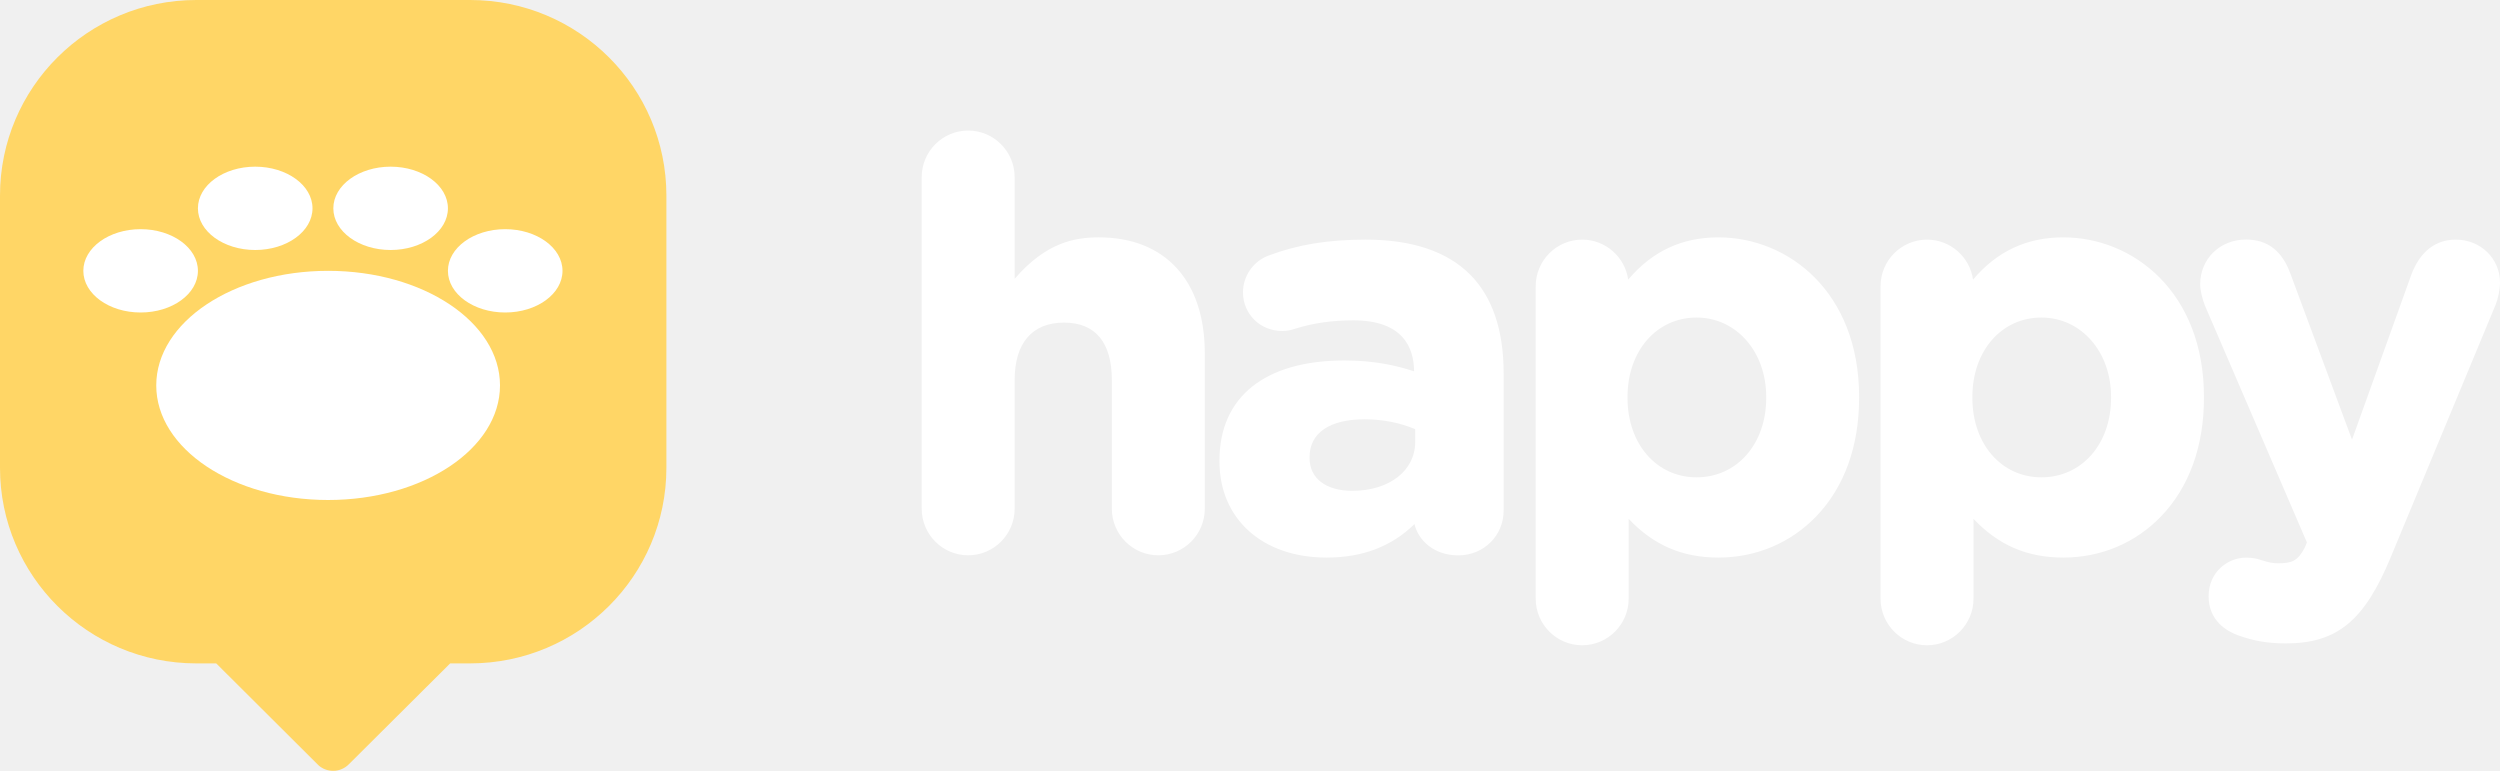
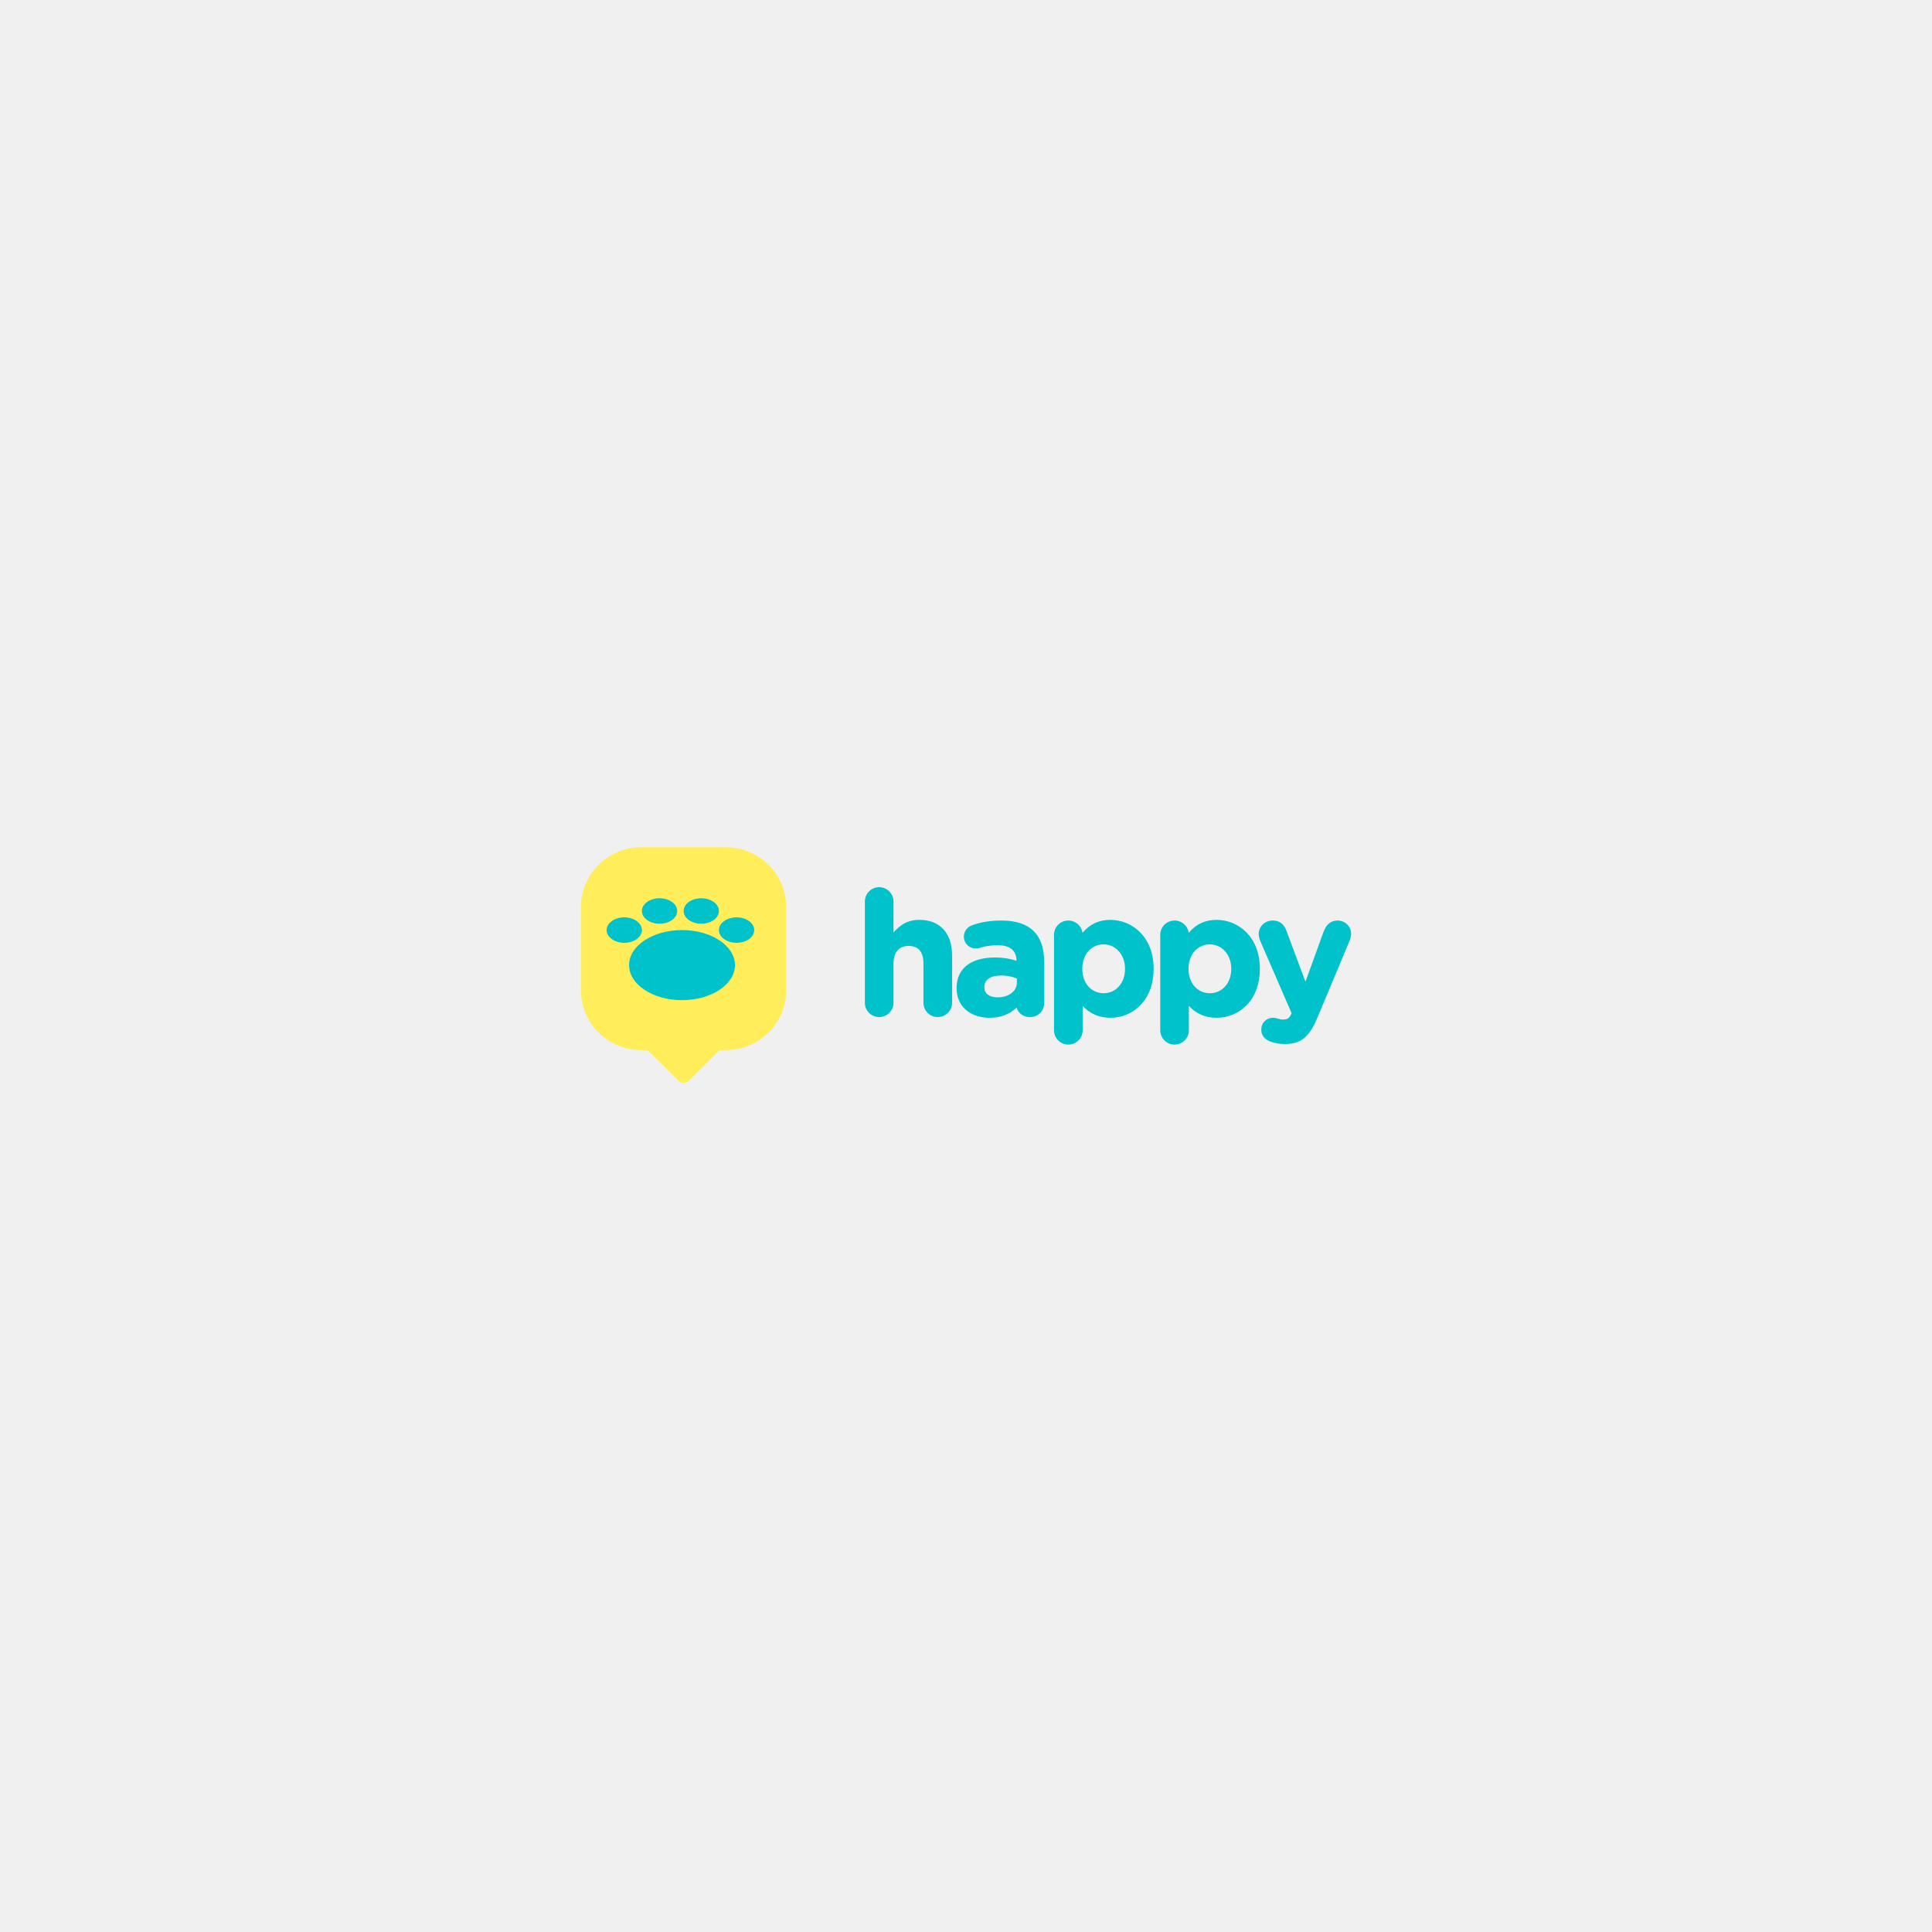
- <svg xmlns="http://www.w3.org/2000/svg" width="240" height="74" viewBox="0 0 240 74" fill="none">
-   <path fill-rule="evenodd" clip-rule="evenodd" d="M105.488 22.786C103.168 22.786 100.414 23.278 97.406 26.766V17.005C97.406 14.539 95.405 12.533 92.944 12.533C90.484 12.533 88.483 14.539 88.483 17.005V48.837C88.483 51.303 90.484 53.309 92.944 53.309C95.405 53.309 97.406 51.303 97.406 48.837V36.483C97.406 32.931 99.089 30.97 102.154 30.97C105.156 30.97 106.737 32.873 106.737 36.483V48.837C106.737 51.303 108.738 53.309 111.199 53.309C113.659 53.309 115.66 51.303 115.66 48.837V33.889C115.654 26.939 111.855 22.786 105.488 22.786ZM131.111 23.004C127.478 23.004 124.597 23.476 121.773 24.537C120.307 25.086 119.326 26.504 119.326 28.063C119.326 30.146 120.977 31.775 123.086 31.775C123.52 31.775 123.883 31.711 124.38 31.545C126.095 31.008 127.905 30.753 129.925 30.753C134.718 30.753 135.738 33.404 135.751 35.646C134.087 35.103 131.99 34.605 129.065 34.605C121.442 34.605 117.069 38.099 117.069 44.2V44.308C117.069 49.821 121.2 53.527 127.344 53.527C130.805 53.527 133.578 52.472 135.789 50.313C136.165 51.891 137.676 53.316 139.996 53.316C142.437 53.316 144.349 51.425 144.349 49.01V35.831C144.349 31.685 143.266 28.491 141.118 26.345C138.9 24.128 135.534 23.004 131.111 23.004ZM129.817 47.119C127.287 47.119 125.719 45.918 125.719 43.983V43.874C125.719 41.568 127.644 40.252 131.003 40.252C132.723 40.252 134.438 40.59 135.859 41.204V42.424C135.859 45.184 133.374 47.119 129.817 47.119ZM156.306 26.843C158.613 24.116 161.456 22.787 164.974 22.787C171.686 22.787 178.474 28.044 178.474 38.099V38.208C178.474 42.839 177.053 46.762 174.369 49.56C171.915 52.121 168.582 53.527 164.974 53.527C161.501 53.527 158.741 52.339 156.351 49.809V57.475C156.351 59.941 154.349 61.946 151.889 61.946C149.429 61.946 147.427 59.941 147.427 57.475V27.476C147.427 25.01 149.429 23.004 151.889 23.004C154.139 23.004 156 24.678 156.306 26.843ZM169.557 38.099C169.557 33.762 166.683 30.485 162.871 30.485C159.034 30.485 156.242 33.685 156.242 38.099V38.208C156.242 42.622 159.028 45.823 162.871 45.823C166.746 45.823 169.557 42.622 169.557 38.208V38.099ZM198.08 22.787C194.561 22.787 191.719 24.116 189.411 26.843C189.105 24.678 187.244 23.004 184.994 23.004C182.534 23.004 180.533 25.01 180.533 27.476V57.475C180.533 59.941 182.534 61.946 184.994 61.946C187.455 61.946 189.456 59.941 189.456 57.475V49.809C191.846 52.339 194.606 53.527 198.08 53.527C201.687 53.527 205.021 52.121 207.475 49.56C210.158 46.762 211.579 42.839 211.579 38.208V38.099C211.579 28.044 204.791 22.787 198.08 22.787ZM195.976 30.485C199.788 30.485 202.662 33.762 202.662 38.099V38.208C202.662 42.622 199.852 45.823 195.976 45.823C192.133 45.823 189.348 42.622 189.348 38.208V38.099C189.348 33.685 192.139 30.485 195.976 30.485ZM231.485 26.377C232.313 24.166 233.792 23.004 235.761 23.004C238.139 23.004 240.006 24.824 240 27.137C240 27.808 239.783 28.779 239.592 29.226L229.528 53.45C226.998 59.589 224.359 61.767 219.445 61.767C217.711 61.767 216.379 61.537 214.849 60.988C213.797 60.605 212.026 59.608 212.026 57.245C212.026 54.919 213.855 53.533 215.62 53.533C216.321 53.533 216.742 53.654 217.08 53.769C217.775 53.987 218.157 54.076 218.686 54.076C220.025 54.076 220.586 53.859 221.261 52.562L221.465 52.077L211.675 29.341C211.452 28.779 211.216 27.91 211.216 27.303C211.216 24.85 213.109 22.997 215.62 22.997C217.692 22.997 219.094 24.083 219.897 26.319L225.793 42.207L231.485 26.377Z" fill="white" />
-   <path d="M63.974 18.779V44.908C63.974 55.278 55.534 63.686 45.124 63.686H43.217L33.48 73.379C33.099 73.759 32.572 74 31.987 74C31.447 74 30.957 73.804 30.582 73.475L30.417 73.31L30.411 73.304L20.757 63.686H18.844C8.44 63.686 0 55.278 0 44.908V18.779C0 8.408 8.44 0 18.85 0H45.124C55.534 0 63.974 8.408 63.974 18.779Z" fill="#FFD666" />
-   <path d="M31.5 48C40.613 48 48 43.075 48 37C48 30.925 40.613 26 31.5 26C22.387 26 15 30.925 15 37C15 43.075 22.387 48 31.5 48Z" fill="white" />
-   <path d="M48.5 30C51.538 30 54 28.209 54 26C54 23.791 51.538 22 48.5 22C45.462 22 43 23.791 43 26C43 28.209 45.462 30 48.5 30Z" fill="white" />
-   <path d="M37.5 24C40.538 24 43 22.209 43 20C43 17.791 40.538 16 37.5 16C34.462 16 32 17.791 32 20C32 22.209 34.462 24 37.5 24Z" fill="white" />
-   <path d="M24.5 24C27.538 24 30 22.209 30 20C30 17.791 27.538 16 24.5 16C21.462 16 19 17.791 19 20C19 22.209 21.462 24 24.5 24Z" fill="white" />
-   <path d="M13.5 30C16.538 30 19 28.209 19 26C19 23.791 16.538 22 13.5 22C10.462 22 8 23.791 8 26C8 28.209 10.462 30 13.5 30Z" fill="white" />
+ <svg xmlns="http://www.w3.org/2000/svg" width="375pt" height="375pt" viewBox="0 0 375 375" version="1.2">
+   <defs>
+     <clipPath id="clip1">
+       <path d="M 167 172 L 262.5 172 L 262.5 203 L 167 203 Z M 167 172 " />
+     </clipPath>
+     <clipPath id="clip2">
+       <path d="M 112.5 164.453 L 153 164.453 L 153 210.203 L 112.5 210.203 Z M 112.5 164.453 " />
+     </clipPath>
+   </defs>
+   <g id="surface1">
+     <g clip-path="url(#clip1)" clip-rule="nonzero">
+       <path style=" stroke:none;fill-rule:evenodd;fill:rgb(0%,76.079%,79.61%);fill-opacity:1;" d="M 178.461 178.543 C 177.016 178.543 175.301 178.848 173.426 181.004 L 173.426 174.969 C 173.426 173.441 172.18 172.203 170.648 172.203 C 169.117 172.203 167.871 173.441 167.871 174.969 L 167.871 194.648 C 167.871 196.172 169.117 197.414 170.648 197.414 C 172.18 197.414 173.426 196.172 173.426 194.648 L 173.426 187.008 C 173.426 184.812 174.477 183.602 176.387 183.602 C 178.254 183.602 179.238 184.777 179.238 187.008 L 179.238 194.648 C 179.238 196.172 180.484 197.414 182.02 197.414 C 183.551 197.414 184.797 196.172 184.797 194.648 L 184.797 185.406 C 184.793 181.109 182.426 178.543 178.461 178.543 Z M 194.422 178.676 C 192.156 178.676 190.363 178.969 188.605 179.625 C 187.691 179.965 187.082 180.84 187.082 181.805 C 187.082 183.094 188.109 184.098 189.422 184.098 C 189.691 184.098 189.918 184.059 190.227 183.957 C 191.297 183.625 192.422 183.469 193.68 183.469 C 196.668 183.469 197.301 185.105 197.309 186.492 C 196.273 186.156 194.969 185.848 193.145 185.848 C 188.398 185.848 185.676 188.008 185.676 191.781 L 185.676 191.848 C 185.676 195.258 188.246 197.547 192.074 197.547 C 194.23 197.547 195.957 196.895 197.332 195.559 C 197.566 196.535 198.508 197.418 199.953 197.418 C 201.473 197.418 202.664 196.246 202.664 194.754 L 202.664 186.605 C 202.664 184.043 201.992 182.07 200.652 180.742 C 199.273 179.371 197.176 178.676 194.422 178.676 Z M 193.613 193.586 C 192.039 193.586 191.062 192.844 191.062 191.645 L 191.062 191.578 C 191.062 190.152 192.262 189.34 194.352 189.34 C 195.426 189.34 196.492 189.551 197.379 189.93 L 197.379 190.684 C 197.379 192.391 195.828 193.586 193.613 193.586 Z M 210.113 181.051 C 211.551 179.363 213.32 178.543 215.512 178.543 C 219.691 178.543 223.918 181.793 223.918 188.008 L 223.918 188.078 C 223.918 190.941 223.035 193.363 221.363 195.094 C 219.836 196.68 217.758 197.547 215.512 197.547 C 213.348 197.547 211.629 196.812 210.141 195.25 L 210.141 199.988 C 210.141 201.512 208.895 202.754 207.363 202.754 C 205.828 202.754 204.582 201.512 204.582 199.988 L 204.582 181.441 C 204.582 179.918 205.828 178.676 207.363 178.676 C 208.762 178.676 209.922 179.711 210.113 181.051 Z M 218.367 188.008 C 218.367 185.328 216.574 183.301 214.203 183.301 C 211.812 183.301 210.074 185.281 210.074 188.008 L 210.074 188.078 C 210.074 190.805 211.809 192.785 214.203 192.785 C 216.613 192.785 218.367 190.805 218.367 188.078 Z M 236.133 178.543 C 233.938 178.543 232.168 179.363 230.73 181.051 C 230.543 179.711 229.383 178.676 227.98 178.676 C 226.449 178.676 225.203 179.918 225.203 181.441 L 225.203 199.988 C 225.203 201.512 226.449 202.754 227.98 202.754 C 229.512 202.754 230.758 201.512 230.758 199.988 L 230.758 195.25 C 232.25 196.812 233.969 197.547 236.133 197.547 C 238.379 197.547 240.453 196.68 241.984 195.094 C 243.652 193.363 244.539 190.941 244.539 188.078 L 244.539 188.008 C 244.539 181.793 240.312 178.543 236.133 178.543 Z M 234.82 183.301 C 237.195 183.301 238.984 185.328 238.984 188.008 L 238.984 188.078 C 238.984 190.805 237.234 192.785 234.82 192.785 C 232.426 192.785 230.691 190.805 230.691 188.078 L 230.691 188.008 C 230.691 185.281 232.43 183.301 234.82 183.301 Z M 256.938 180.762 C 257.453 179.395 258.375 178.676 259.602 178.676 C 261.082 178.676 262.242 179.801 262.242 181.23 C 262.242 181.645 262.105 182.246 261.984 182.523 L 255.719 197.5 C 254.141 201.297 252.5 202.641 249.438 202.641 C 248.359 202.641 247.527 202.5 246.574 202.16 C 245.922 201.922 244.816 201.309 244.816 199.844 C 244.816 198.406 245.957 197.551 247.055 197.551 C 247.492 197.551 247.754 197.625 247.965 197.695 C 248.398 197.832 248.637 197.887 248.965 197.887 C 249.801 197.887 250.148 197.754 250.57 196.949 L 250.695 196.652 L 244.598 182.594 C 244.461 182.246 244.312 181.711 244.312 181.336 C 244.312 179.816 245.492 178.672 247.055 178.672 C 248.348 178.672 249.219 179.344 249.719 180.727 L 253.391 190.547 Z M 256.938 180.762 " />
+     </g>
+     <g clip-path="url(#clip2)" clip-rule="nonzero">
+       <path style=" stroke:none;fill-rule:nonzero;fill:rgb(100%,93.329%,34.9%);fill-opacity:1;" d="M 152.605 176.062 L 152.605 192.219 C 152.605 198.629 147.348 203.828 140.863 203.828 L 139.676 203.828 L 133.613 209.82 C 133.375 210.055 133.047 210.203 132.684 210.203 C 132.348 210.203 132.043 210.082 131.809 209.879 L 131.703 209.777 L 131.699 209.773 L 125.688 203.828 L 124.496 203.828 C 118.016 203.828 112.758 198.629 112.758 192.219 L 112.758 176.062 C 112.758 169.652 118.016 164.453 124.5 164.453 L 140.863 164.453 C 147.348 164.453 152.605 169.652 152.605 176.062 Z M 152.605 176.062 " />
+     </g>
+     <path style=" stroke:none;fill-rule:nonzero;fill:rgb(0%,76.079%,79.61%);fill-opacity:1;" d="M 132.379 194.129 C 138.055 194.129 142.656 191.086 142.656 187.328 C 142.656 183.574 138.055 180.527 132.379 180.527 C 126.703 180.527 122.102 183.574 122.102 187.328 C 122.102 191.086 126.703 194.129 132.379 194.129 Z M 132.379 194.129 " />
+     <path style=" stroke:none;fill-rule:nonzero;fill:rgb(0%,76.079%,79.61%);fill-opacity:1;" d="M 142.969 183 C 144.859 183 146.395 181.895 146.395 180.527 C 146.395 179.164 144.859 178.055 142.969 178.055 C 141.074 178.055 139.543 179.164 139.543 180.527 C 139.543 181.895 141.074 183 142.969 183 Z M 142.969 183 " />
+     <path style=" stroke:none;fill-rule:nonzero;fill:rgb(0%,76.079%,79.61%);fill-opacity:1;" d="M 136.117 179.293 C 138.008 179.293 139.543 178.184 139.543 176.82 C 139.543 175.453 138.008 174.348 136.117 174.348 C 134.223 174.348 132.691 175.453 132.691 176.82 C 132.691 178.184 134.223 179.293 136.117 179.293 Z M 136.117 179.293 " />
+     <path style=" stroke:none;fill-rule:nonzero;fill:rgb(0%,76.079%,79.61%);fill-opacity:1;" d="M 128.02 179.293 C 129.91 179.293 131.445 178.184 131.445 176.82 C 131.445 175.453 129.91 174.348 128.02 174.348 C 126.129 174.348 124.594 175.453 124.594 176.82 C 124.594 178.184 126.129 179.293 128.02 179.293 Z M 128.02 179.293 " />
+     <path style=" stroke:none;fill-rule:nonzero;fill:rgb(0%,76.079%,79.61%);fill-opacity:1;" d="M 121.168 183 C 123.059 183 124.594 181.895 124.594 180.527 C 124.594 179.164 123.059 178.055 121.168 178.055 C 119.277 178.055 117.742 179.164 117.742 180.527 C 117.742 181.895 119.277 183 121.168 183 Z M 121.168 183 " />
+   </g>
</svg>
